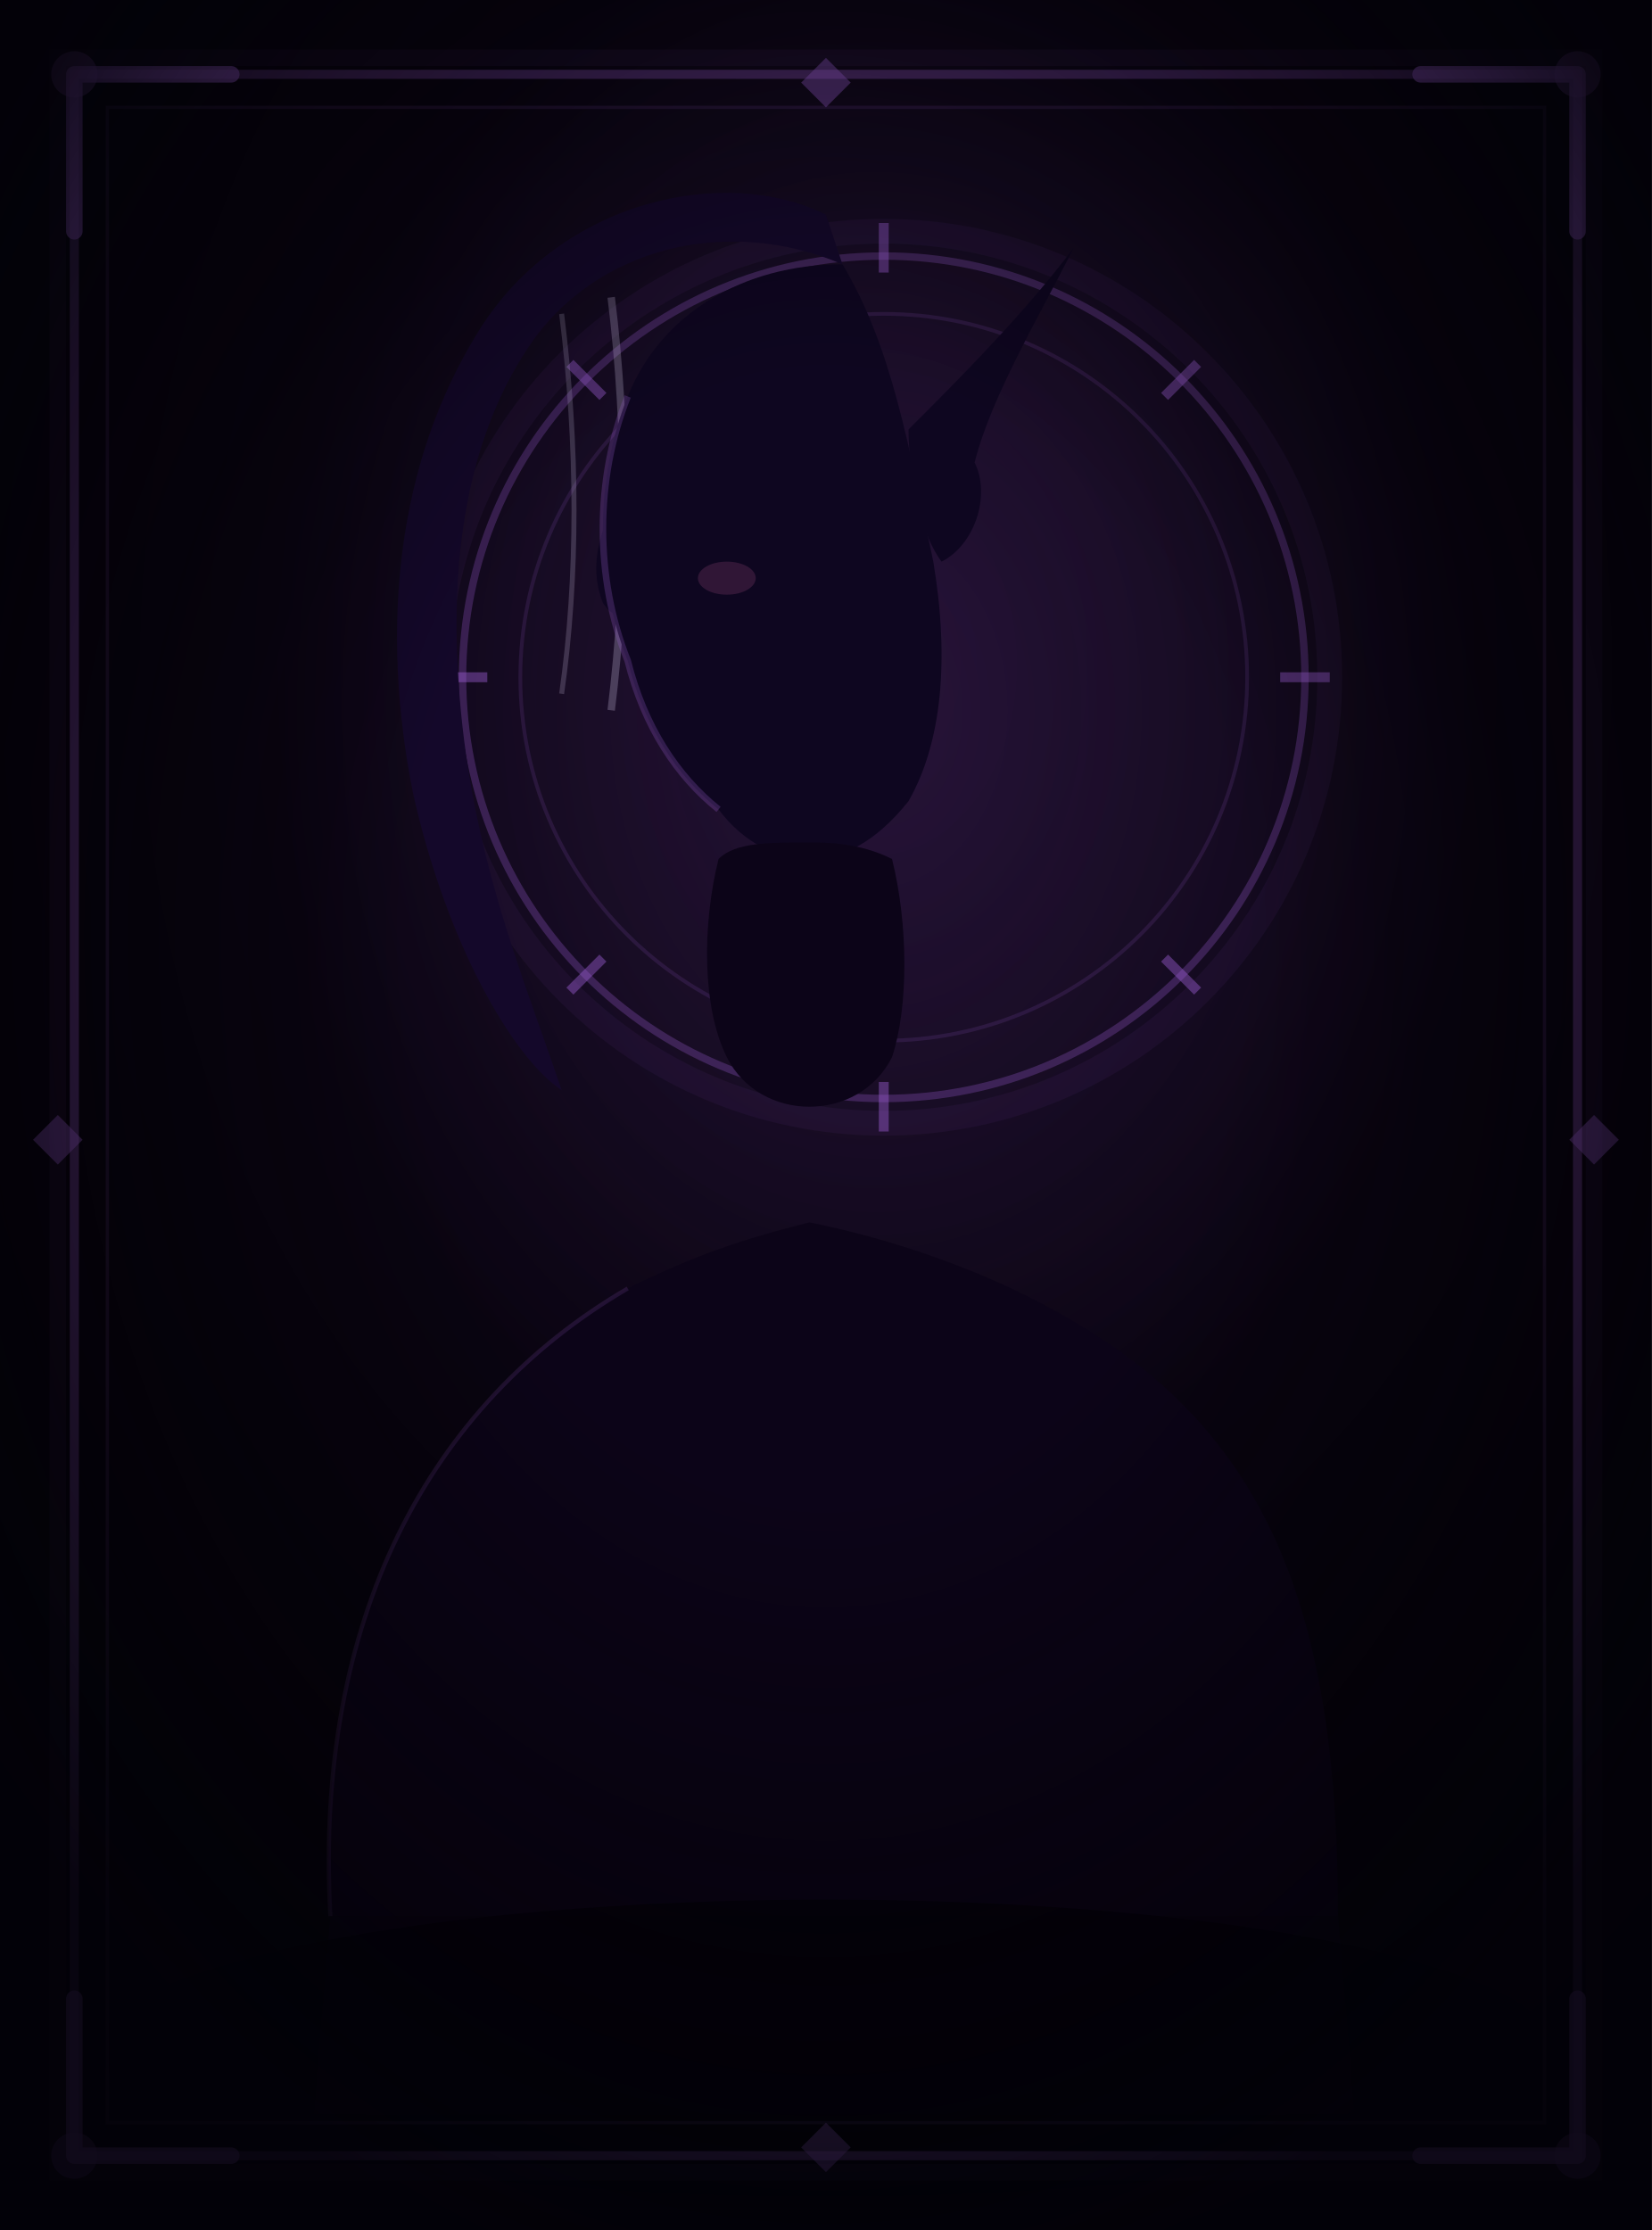
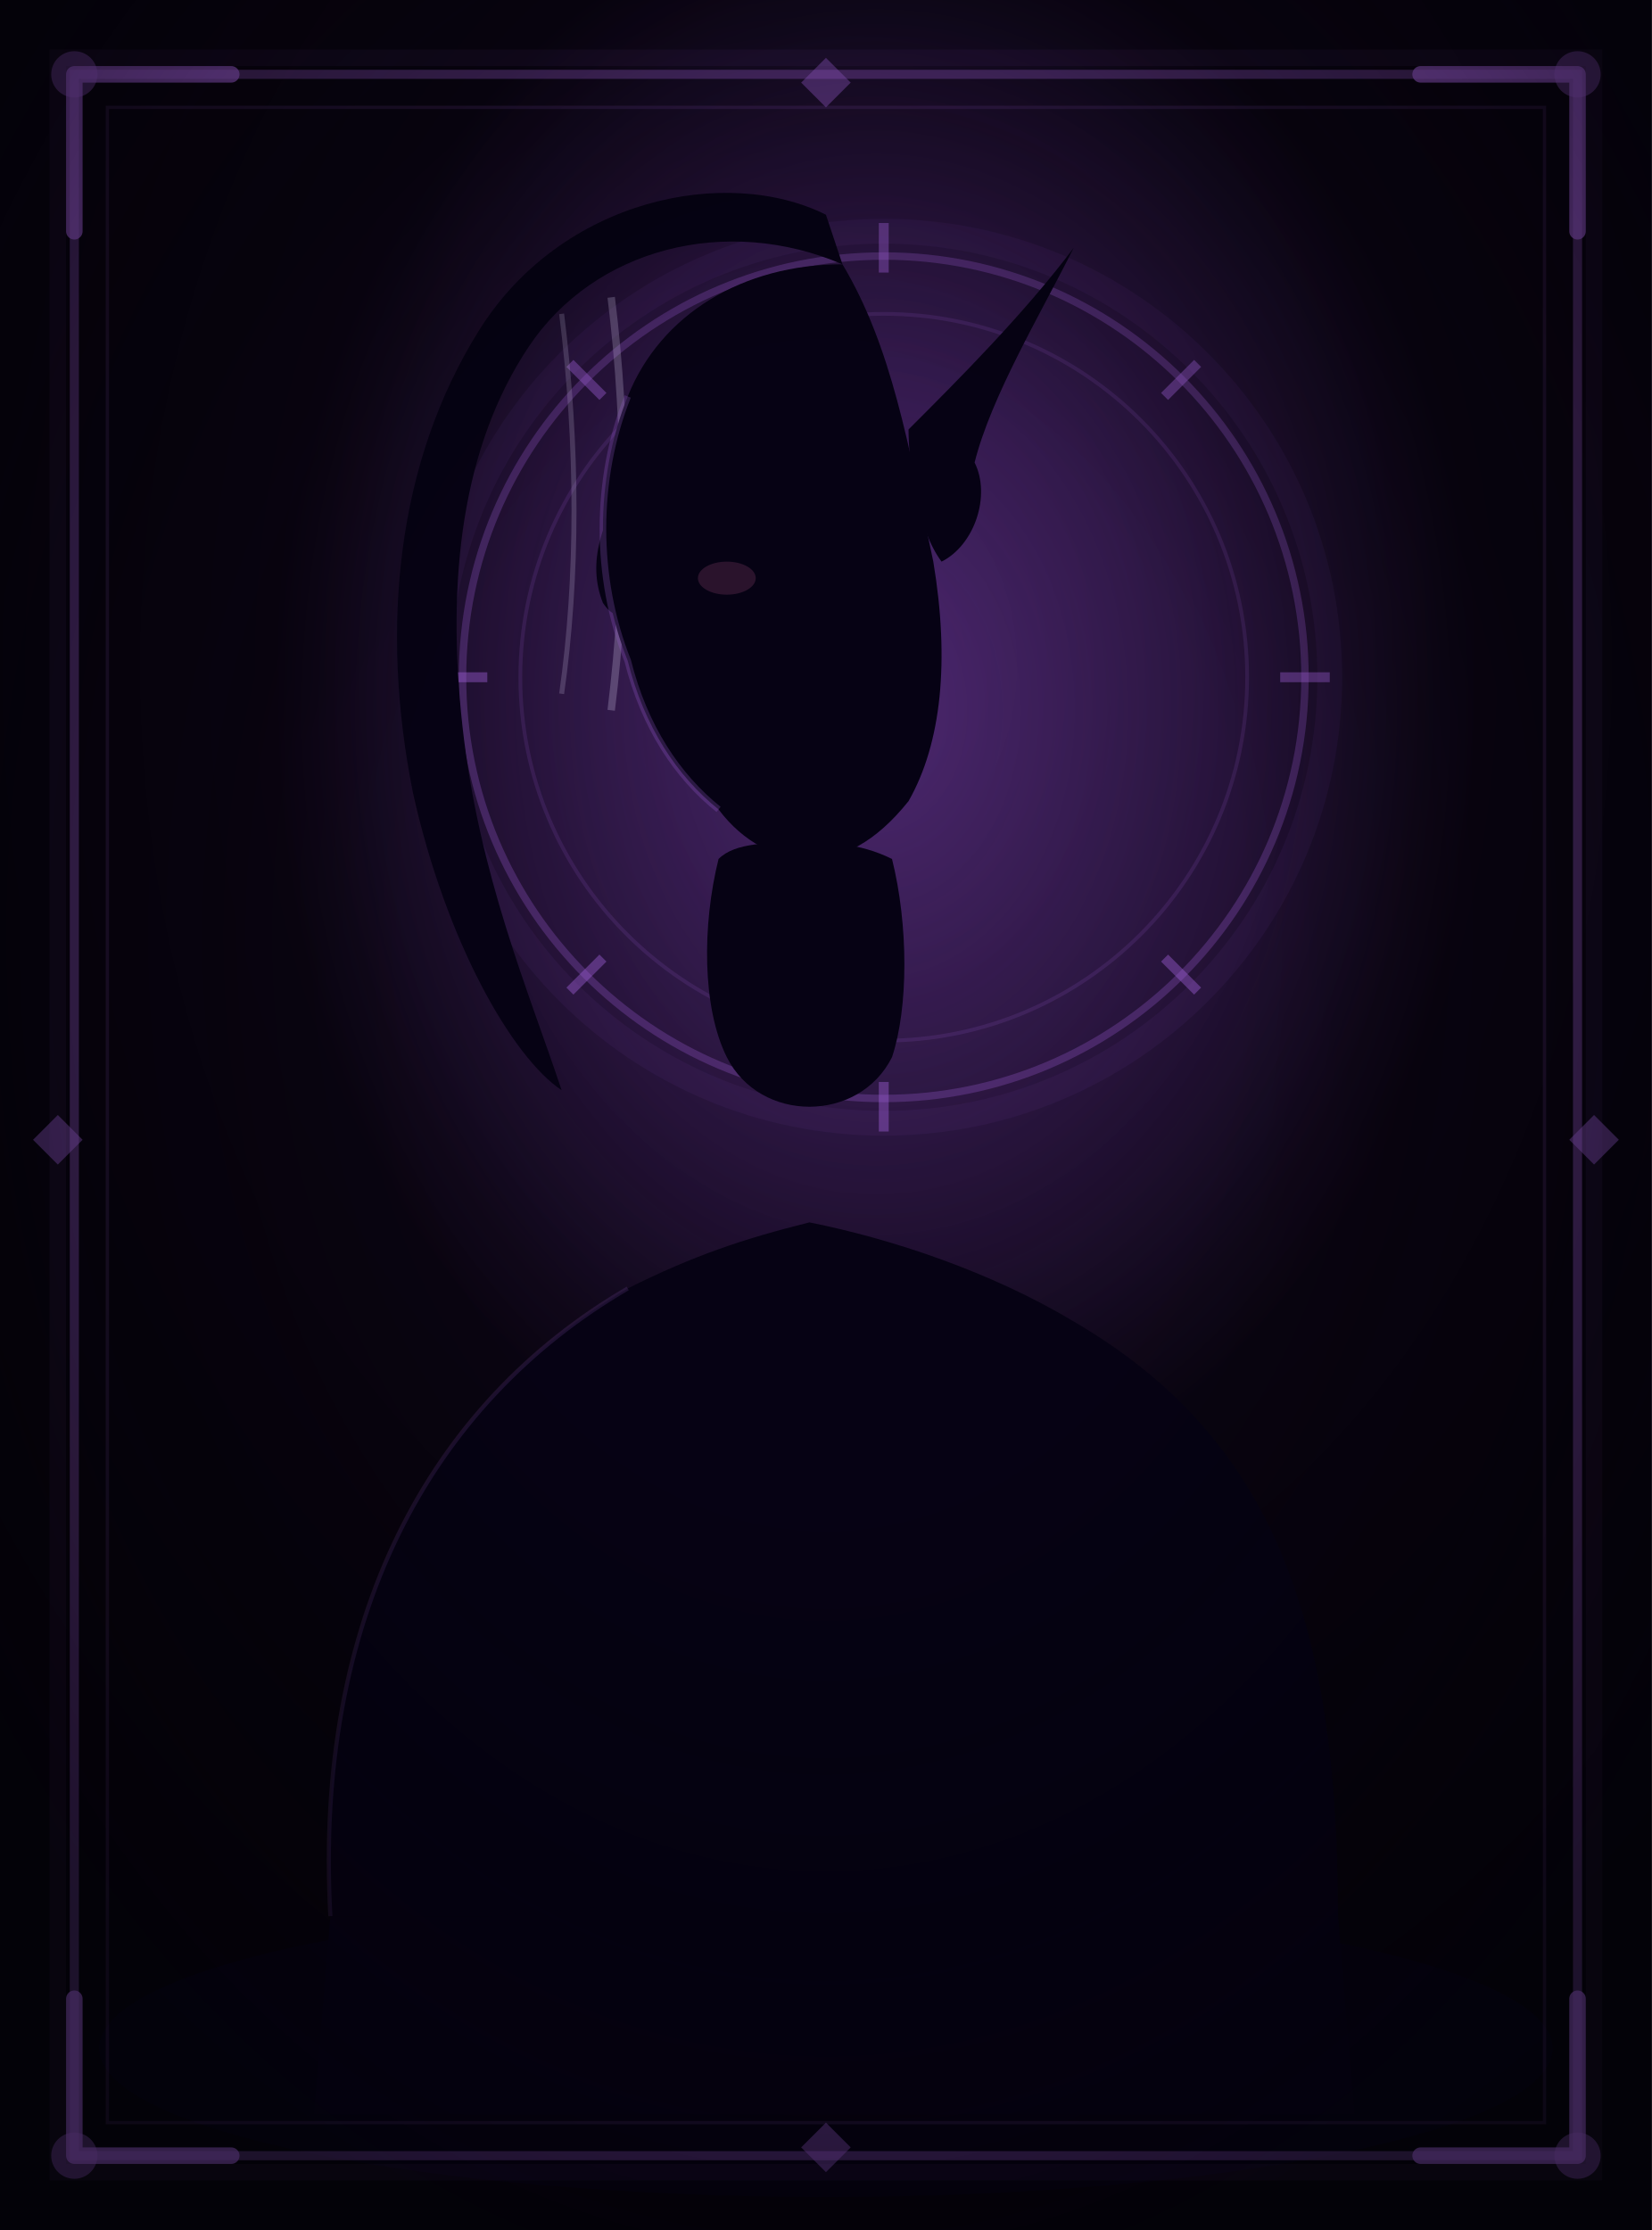
<svg xmlns="http://www.w3.org/2000/svg" viewBox="0 0 200 270">
  <defs>
    <radialGradient id="bg" cx="53%" cy="30%" r="75%">
-       <stop offset="0%" stop-color="#140820" />
+       <stop offset="0%" stop-color="#200a38" />
      <stop offset="45%" stop-color="#0a0412" />
      <stop offset="100%" stop-color="#040208" />
    </radialGradient>
    <radialGradient id="atm" cx="53%" cy="32%" r="36%">
-       <stop offset="0%" stop-color="#a060d8" stop-opacity="0.14" />
+       <stop offset="0%" stop-color="#a060d8" stop-opacity="0.35" />
      <stop offset="100%" stop-color="#a060d8" stop-opacity="0" />
    </radialGradient>
    <radialGradient id="vig" cx="50%" cy="42%" r="62%">
      <stop offset="40%" stop-color="transparent" />
-       <stop offset="100%" stop-color="#020108" stop-opacity="0.90" />
+       <stop offset="100%" stop-color="#020108" stop-opacity="0.55" />
    </radialGradient>
  </defs>
  <rect width="200" height="270" fill="url(#bg)" />
  <rect width="200" height="270" fill="url(#atm)" />
  <circle cx="107" cy="82" r="54" fill="none" stroke="#a060d8" stroke-width="3" stroke-opacity="0.06" />
  <circle cx="107" cy="82" r="51" fill="none" stroke="#a060d8" stroke-width="0.9" stroke-opacity="0.28" />
  <circle cx="107" cy="82" r="44" fill="none" stroke="#a060d8" stroke-width="0.45" stroke-opacity="0.14" />
  <line x1="107" y1="33" x2="107" y2="27" stroke="#a060d8" stroke-width="1.2" stroke-opacity="0.42" />
  <line x1="141" y1="48" x2="145" y2="44" stroke="#a060d8" stroke-width="1.2" stroke-opacity="0.42" />
  <line x1="155" y1="82" x2="161" y2="82" stroke="#a060d8" stroke-width="1.2" stroke-opacity="0.42" />
  <line x1="141" y1="116" x2="145" y2="120" stroke="#a060d8" stroke-width="1.2" stroke-opacity="0.42" />
  <line x1="107" y1="131" x2="107" y2="137" stroke="#a060d8" stroke-width="1.2" stroke-opacity="0.42" />
  <line x1="73" y1="116" x2="69" y2="120" stroke="#a060d8" stroke-width="1.2" stroke-opacity="0.42" />
  <line x1="59" y1="82" x2="53" y2="82" stroke="#a060d8" stroke-width="1.2" stroke-opacity="0.42" />
  <line x1="73" y1="48" x2="69" y2="44" stroke="#a060d8" stroke-width="1.2" stroke-opacity="0.42" />
  <path d="M107 76 L111 82 L107 88 L103 82 Z" fill="none" stroke="#a060d8" stroke-width="0.7" stroke-opacity="0.26" />
-   <path d="M102 32 C88 26 72 30 64 42 C56 54 54 70 56 88 C58 106 64 120 68 132 C62 128 54 114 50 96 C46 76 48 56 58 40 C68 24 88 20 100 26 Z" fill="#14082a" />
+   <path d="M102 32 C88 26 72 30 64 42 C56 54 54 70 56 88 C58 106 64 120 68 132 C62 128 54 114 50 96 C46 76 48 56 58 40 C68 24 88 20 100 26 Z" fill="#060214" />
  <path d="M74 36 C76 52 76 70 74 86" fill="none" stroke="#c8c0e0" stroke-width="0.9" stroke-opacity="0.28" />
  <path d="M68 38 C70 54 70 70 68 84" fill="none" stroke="#c8c0e0" stroke-width="0.6" stroke-opacity="0.22" />
-   <path d="M102 32 C90 32 80 38 76 48 C72 58 72 70 76 80 C78 88 82 94 87 98 C90 102 94 104 98 104 C102 104 106 102 110 97 C114 90 115 80 113 68 C110 54 108 42 102 32 Z" fill="#0e0620" />
-   <path d="M110 52 C116 46 124 38 130 30 C126 38 120 48 118 56 C120 60 118 66 114 68 C111 64 110 56 110 52 Z" fill="#0e0620" />
-   <path d="M76 58 C73 63 71 68 73 73 C75 76 77 74 77 70" fill="#0e0620" />
+   <path d="M102 32 C90 32 80 38 76 48 C72 58 72 70 76 80 C78 88 82 94 87 98 C90 102 94 104 98 104 C102 104 106 102 110 97 C114 90 115 80 113 68 C110 54 108 42 102 32 Z" fill="#060214" />
+   <path d="M110 52 C116 46 124 38 130 30 C126 38 120 48 118 56 C120 60 118 66 114 68 C111 64 110 56 110 52 Z" fill="#060214" />
+   <path d="M76 58 C73 63 71 68 73 73 C75 76 77 74 77 70" fill="#060214" />
  <ellipse cx="88" cy="70" rx="3.5" ry="2" fill="#d060a0" fill-opacity="0.18" />
-   <path d="M87 104 C85 112 85 122 88 128 C90 132 94 134 98 134 C102 134 106 132 108 128 C110 122 110 112 108 104 C104 102 100 102 98 102 C93 102 89 102 87 104 Z" fill="#0c0418" />
-   <path d="M40 232 C38 196 52 170 76 156 C84 152 90 150 98 148 C108 150 120 154 130 160 C154 174 162 196 162 232 Z" fill="#0c0418" />
-   <path d="M38 256 L40 232 L162 232 L164 256 Z" fill="#0a0314" />
+   <path d="M87 104 C85 112 85 122 88 128 C90 132 94 134 98 134 C102 134 106 132 108 128 C110 122 110 112 108 104 C104 102 100 102 98 102 C93 102 89 102 87 104 Z" fill="#060214" />
+   <path d="M40 232 C38 196 52 170 76 156 C84 152 90 150 98 148 C108 150 120 154 130 160 C154 174 162 196 162 232 Z" fill="#060214" />
+   <path d="M38 256 L40 232 L162 232 L164 256 Z" fill="#060214" />
  <path d="M76 48 C72 58 72 70 76 80 C78 88 82 94 87 98" fill="none" stroke="#a060d8" stroke-width="0.8" stroke-opacity="0.24" />
  <path d="M40 232 C38 196 52 170 76 156" fill="none" stroke="#a060d8" stroke-width="0.5" stroke-opacity="0.15" />
-   <ellipse cx="100" cy="248" rx="88" ry="18" fill="#020108" fill-opacity="0.70" />
+   <ellipse cx="100" cy="248" rx="88" ry="18" fill="#060214" fill-opacity="0.70" />
  <rect x="7" y="7" width="186" height="256" fill="none" stroke="#a060d8" stroke-width="2" stroke-opacity="0.07" />
  <rect x="9" y="9" width="182" height="252" fill="none" stroke="#a060d8" stroke-width="1.1" stroke-opacity="0.38" />
  <rect x="13" y="13" width="174" height="244" fill="none" stroke="#a060d8" stroke-width="0.4" stroke-opacity="0.15" />
  <path d="M9 9 L9 28 M9 9 L28 9" stroke="#a060d8" stroke-width="2" stroke-opacity="0.68" fill="none" stroke-linecap="round" />
  <circle cx="9" cy="9" r="2.8" fill="#a060d8" fill-opacity="0.40" />
  <path d="M191 9 L191 28 M191 9 L172 9" stroke="#a060d8" stroke-width="2" stroke-opacity="0.68" fill="none" stroke-linecap="round" />
  <circle cx="191" cy="9" r="2.8" fill="#a060d8" fill-opacity="0.40" />
  <path d="M9 261 L9 242 M9 261 L28 261" stroke="#a060d8" stroke-width="2" stroke-opacity="0.68" fill="none" stroke-linecap="round" />
  <circle cx="9" cy="261" r="2.8" fill="#a060d8" fill-opacity="0.40" />
  <path d="M191 261 L191 242 M191 261 L172 261" stroke="#a060d8" stroke-width="2" stroke-opacity="0.68" fill="none" stroke-linecap="round" />
  <circle cx="191" cy="261" r="2.8" fill="#a060d8" fill-opacity="0.40" />
  <path d="M100 7 L103 10 L100 13 L97 10 Z" fill="#a060d8" fill-opacity="0.42" />
  <path d="M100 257 L103 260 L100 263 L97 260 Z" fill="#a060d8" fill-opacity="0.42" />
  <path d="M7 135 L10 138 L7 141 L4 138 Z" fill="#a060d8" fill-opacity="0.42" />
  <path d="M193 135 L196 138 L193 141 L190 138 Z" fill="#a060d8" fill-opacity="0.42" />
  <rect width="200" height="270" fill="url(#vig)" />
</svg>
